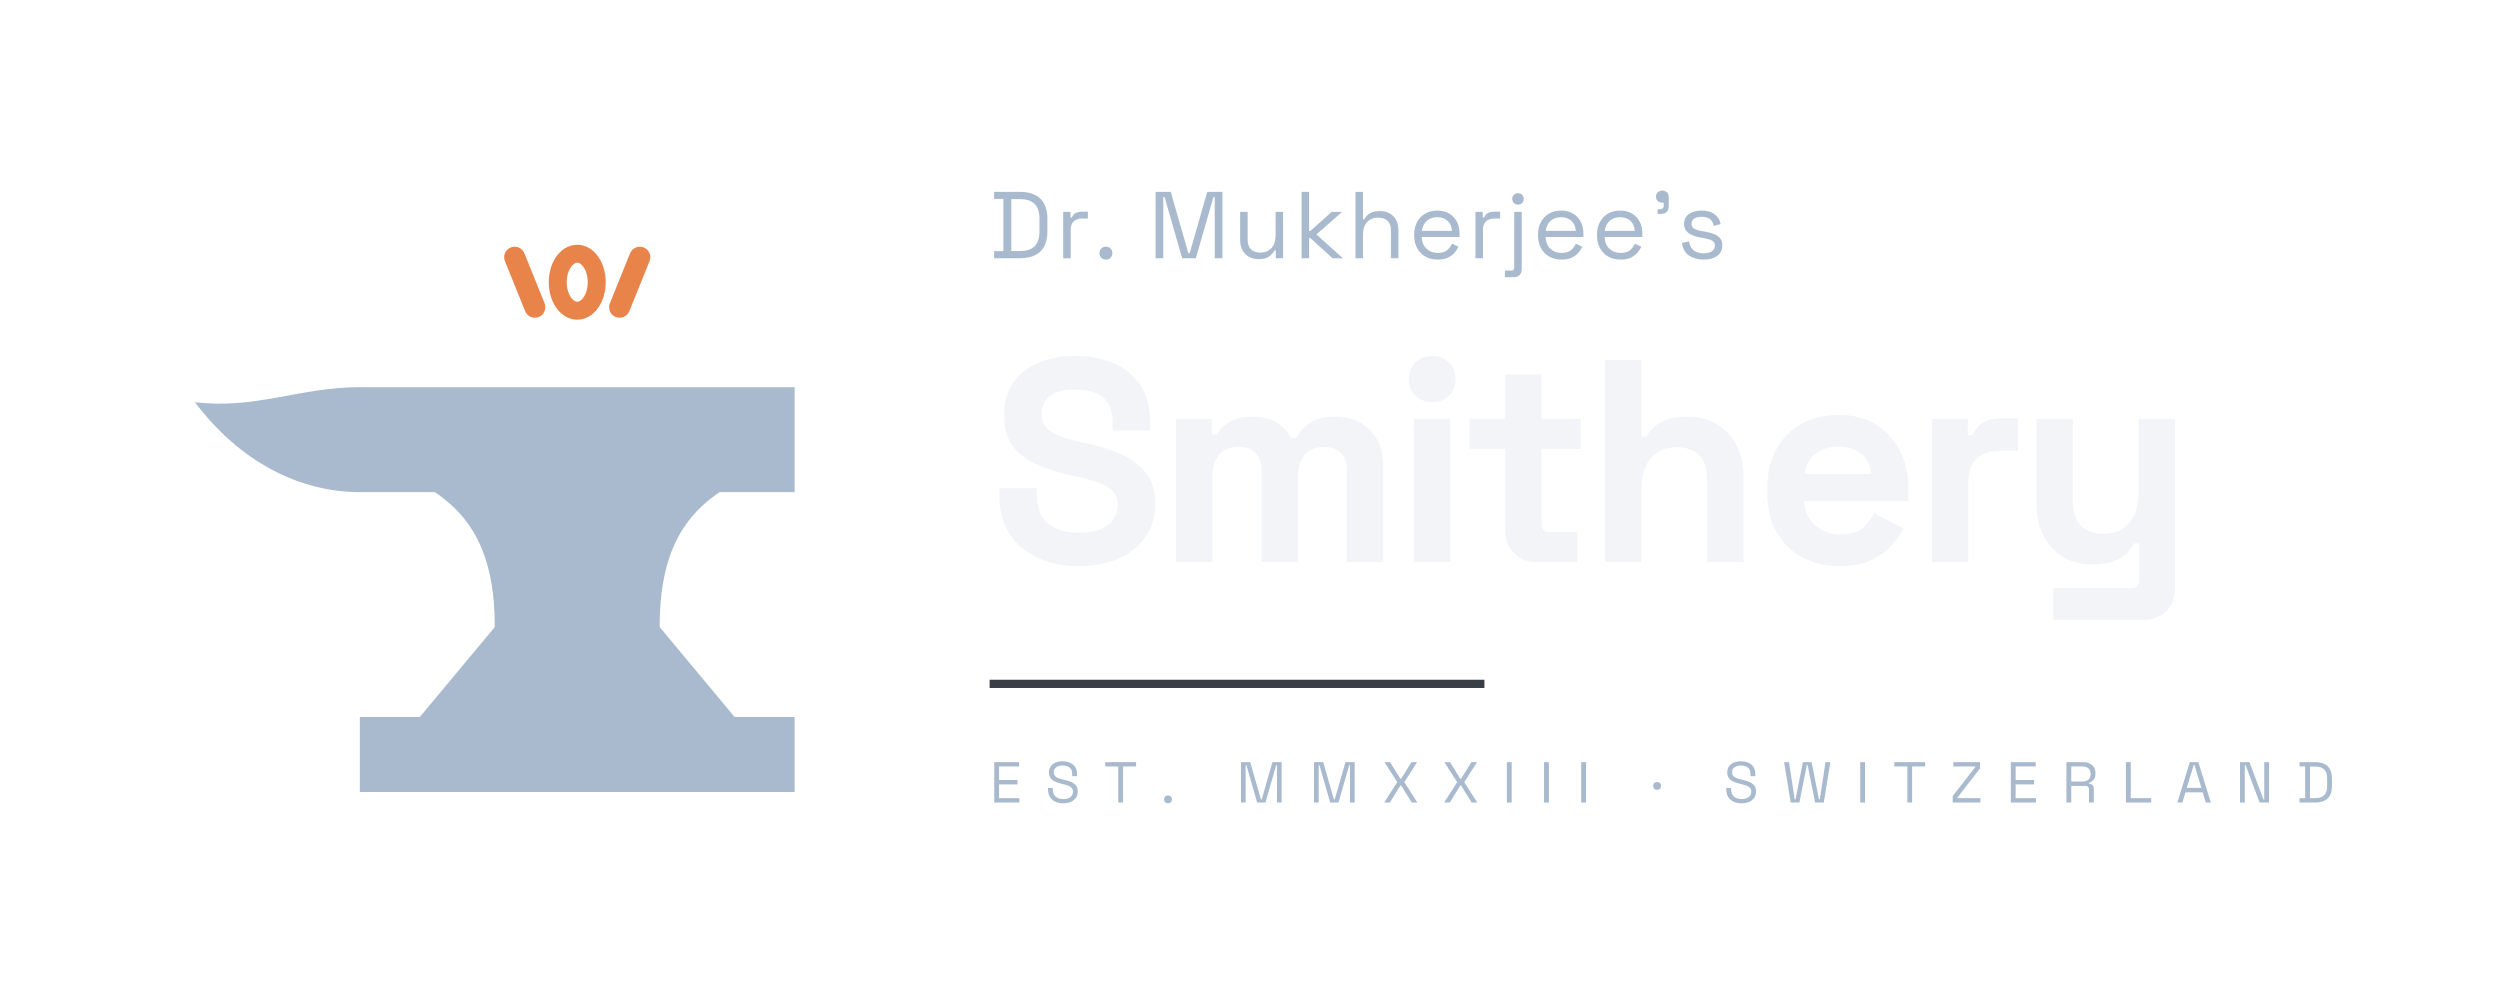
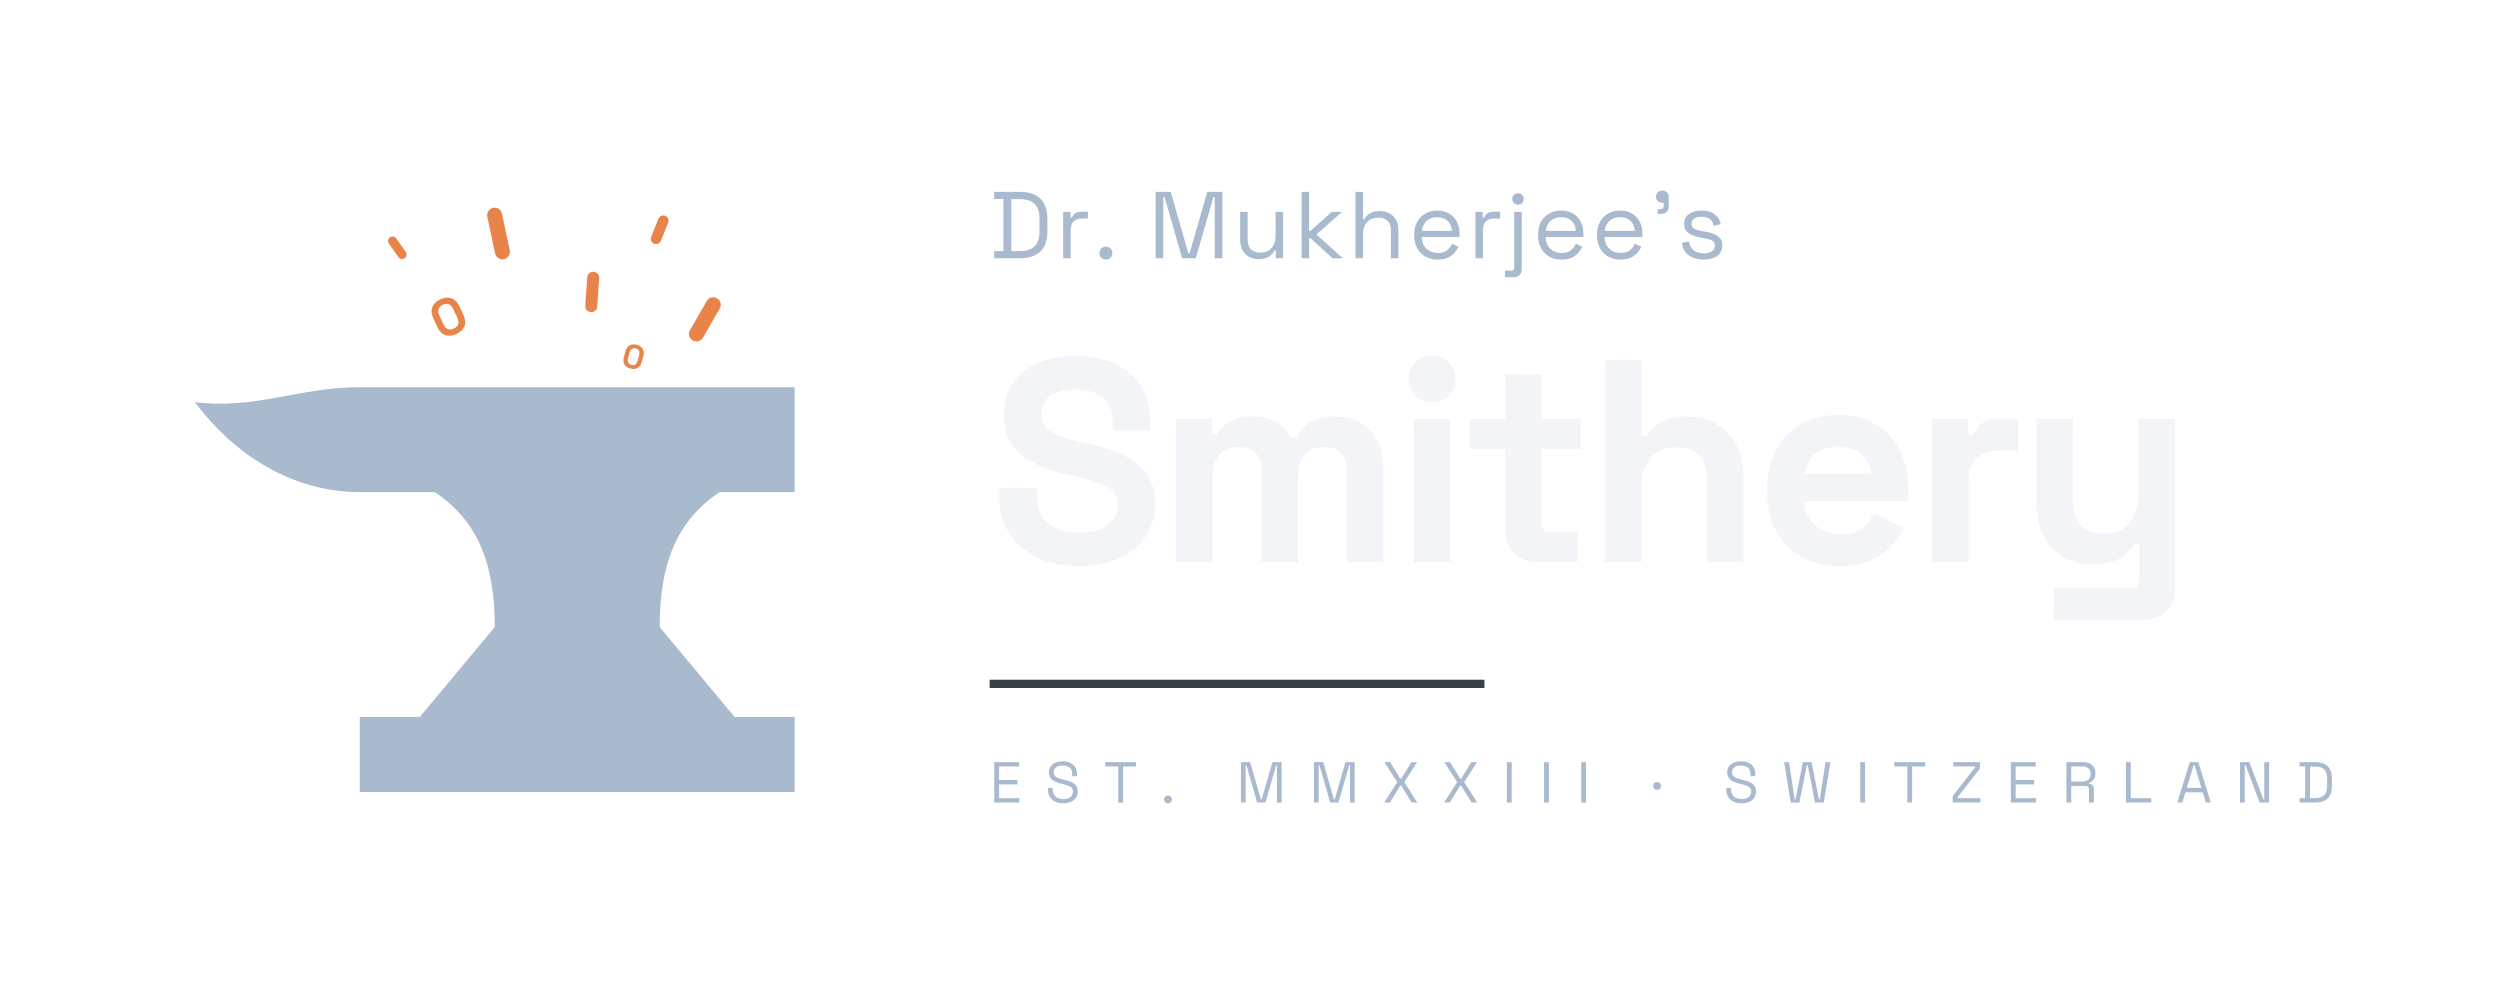
<svg xmlns="http://www.w3.org/2000/svg" viewBox="0 0 606.298 238.712" width="606.298" height="238.712">
  <g transform="translate(40 40)">
    <g transform="translate(0 2.992)">
      <g transform="scale(1.818) translate(-4 -2)">
-         <rect x="50.6" y="11" width="2.8" height="10" rx="1.4" fill="#E8834A" transform="rotate(-22 52 16)" />
-         <rect x="64.6" y="11" width="2.8" height="10" rx="1.4" fill="#E8834A" transform="rotate(22 66 16)" />
-         <ellipse cx="59" cy="16" rx="2.6" ry="3.8" fill="none" stroke="#E8834A" stroke-width="2.4" />
+         <path d="M42.887 22.901Q42.1 23.268 41.422 23.056Q40.743 22.843 40.332 21.961L39.811 20.844Q39.412 19.988 39.679 19.319Q39.946 18.65 40.733 18.283Q41.526 17.913 42.207 18.14Q42.888 18.367 43.288 19.223L43.808 20.34Q44.22 21.222 43.95 21.877Q43.68 22.532 42.887 22.901ZM42.549 22.178Q43.025 21.956 43.129 21.591Q43.233 21.226 43.008 20.744L42.458 19.564Q42.23 19.075 41.863 18.942Q41.495 18.808 41.07 19.006Q40.632 19.21 40.51 19.584Q40.387 19.958 40.605 20.428L41.156 21.608Q41.389 22.109 41.738 22.252Q42.086 22.394 42.549 22.178Z" fill="#E8834A" />
+         <path d="M66.095 27.51Q65.556 27.365 65.31 26.98Q65.064 26.595 65.226 25.991L65.431 25.226Q65.588 24.639 65.996 24.42Q66.404 24.201 66.943 24.345Q67.487 24.491 67.728 24.884Q67.97 25.277 67.813 25.864L67.608 26.629Q67.446 27.233 67.042 27.444Q66.639 27.655 66.095 27.51ZM66.228 27.014Q66.554 27.102 66.756 26.965Q66.958 26.828 67.047 26.497L67.264 25.689Q67.353 25.354 67.227 25.137Q67.102 24.919 66.811 24.841Q66.511 24.761 66.296 24.894Q66.08 25.027 65.994 25.349L65.778 26.157Q65.686 26.501 65.798 26.715Q65.911 26.929 66.228 27.014Z" fill="#E8834A" />
+         <rect x="47.5" y="6" width="2" height="7" rx="1" fill="#E8834A" transform="rotate(-12 48.5 9.5)" />
+         <rect x="34.4" y="9.7" width="1.2" height="3.4" rx="0.6" fill="#E8834A" transform="rotate(-35 35 11.4)" />
+         <rect x="60.2" y="14.6" width="1.6" height="5.4" rx="0.8" fill="#E8834A" transform="rotate(4 61 17.3)" />
+         <rect x="69.3" y="7" width="1.4" height="4" rx="0.7" fill="#E8834A" transform="rotate(22 70 9)" />
+         <rect x="75" y="17.7" width="2" height="6.5" rx="1" fill="#E8834A" transform="rotate(30 76 21)" />
        <path d="M30 30 H88 V44 H78 C72 48 70 54 70 62 L80 74 H88 V84 H30 V74 H38 L48 62 C48 54 46 48 40 44 H30 C22 44 14 40 8 32 C16 33 22 30 30 30 Z" fill="#A9BACE" />
      </g>
    </g>
    <g transform="translate(0 0)">
      <path d="M201.091 22.632V20.911H203.337V8.253H201.091V6.532H207.355Q210.533 6.532 212.273 8.144Q214.012 9.756 214.012 13.097V16.084Q214.012 19.425 212.273 21.028Q210.533 22.632 207.355 22.632ZM205.263 20.884H207.369Q209.699 20.884 210.893 19.739Q212.087 18.593 212.087 16.159V13.021Q212.087 10.564 210.893 9.43Q209.699 8.296 207.369 8.296H205.263ZM217.843 22.632V11.387H219.617V12.757H219.933Q220.235 12.018 220.854 11.68Q221.473 11.341 222.5 11.341H223.831V13.003H222.373Q221.154 13.003 220.409 13.679Q219.663 14.355 219.663 15.787V22.632ZM228.208 22.954Q227.529 22.954 227.085 22.514Q226.64 22.075 226.64 21.388Q226.64 20.701 227.085 20.263Q227.529 19.825 228.208 19.825Q228.886 19.825 229.328 20.265Q229.769 20.704 229.769 21.391Q229.769 22.078 229.328 22.516Q228.886 22.954 228.208 22.954ZM240.255 22.632V6.532H243.93L248.199 21.411H248.515L252.784 6.532H256.459V22.632H254.593V7.8H254.277L250.015 22.632H246.699L242.437 7.8H242.121V22.632ZM265.213 22.849Q263.977 22.849 262.96 22.313Q261.944 21.777 261.351 20.736Q260.758 19.696 260.758 18.195V11.387H262.578V18.063Q262.578 19.727 263.415 20.493Q264.251 21.26 265.686 21.26Q267.297 21.26 268.327 20.195Q269.357 19.13 269.357 17.036V11.387H271.177V22.632H269.403V20.729H269.087Q268.713 21.532 267.824 22.191Q266.934 22.849 265.213 22.849ZM275.665 22.632V6.532H277.485V16.005H277.801L282.961 11.387H285.492L279.262 16.858L285.676 22.632H283.175L277.801 17.742H277.485V22.632ZM288.729 22.632V6.532H290.549V13.182H290.865Q291.114 12.684 291.579 12.226Q292.043 11.768 292.797 11.477Q293.55 11.187 294.693 11.187Q295.945 11.187 296.954 11.723Q297.963 12.259 298.556 13.288Q299.148 14.316 299.148 15.824V22.632H297.328V15.956Q297.328 14.276 296.492 13.526Q295.655 12.776 294.221 12.776Q292.609 12.776 291.579 13.833Q290.549 14.89 290.549 16.983V22.632ZM308.683 22.954Q306.965 22.954 305.682 22.23Q304.399 21.505 303.682 20.191Q302.966 18.876 302.966 17.148V16.872Q302.966 15.127 303.679 13.82Q304.392 12.514 305.655 11.79Q306.919 11.065 308.556 11.065Q310.153 11.065 311.37 11.747Q312.588 12.43 313.278 13.687Q313.968 14.944 313.968 16.659V17.469H304.799Q304.862 19.295 305.959 20.317Q307.057 21.339 308.71 21.339Q310.174 21.339 310.953 20.679Q311.732 20.019 312.145 19.098L313.714 19.85Q313.376 20.562 312.766 21.28Q312.157 21.998 311.178 22.476Q310.198 22.954 308.683 22.954ZM304.822 15.993H312.118Q312.026 14.416 311.055 13.548Q310.084 12.681 308.549 12.681Q307.017 12.681 306.033 13.548Q305.049 14.416 304.822 15.993ZM317.824 22.632V11.387H319.598V12.757H319.914Q320.216 12.018 320.835 11.68Q321.454 11.341 322.481 11.341H323.812V13.003H322.354Q321.135 13.003 320.39 13.679Q319.644 14.355 319.644 15.787V22.632ZM324.971 27.232V25.63H326.553Q327.231 25.63 327.231 24.94V11.387H329.051V25.244Q329.051 26.172 328.533 26.702Q328.014 27.232 327.044 27.232ZM328.141 9.629Q327.555 9.629 327.153 9.237Q326.752 8.845 326.752 8.246Q326.752 7.63 327.153 7.247Q327.555 6.863 328.141 6.863Q328.75 6.863 329.14 7.247Q329.53 7.63 329.53 8.246Q329.53 8.845 329.14 9.237Q328.75 9.629 328.141 9.629ZM338.721 22.954Q337.003 22.954 335.72 22.23Q334.437 21.505 333.72 20.191Q333.004 18.876 333.004 17.148V16.872Q333.004 15.127 333.717 13.82Q334.43 12.514 335.693 11.79Q336.957 11.065 338.594 11.065Q340.191 11.065 341.408 11.747Q342.626 12.43 343.316 13.687Q344.006 14.944 344.006 16.659V17.469H334.837Q334.9 19.295 335.997 20.317Q337.095 21.339 338.748 21.339Q340.212 21.339 340.991 20.679Q341.77 20.019 342.183 19.098L343.752 19.85Q343.414 20.562 342.804 21.28Q342.195 21.998 341.216 22.476Q340.236 22.954 338.721 22.954ZM334.86 15.993H342.156Q342.064 14.416 341.093 13.548Q340.122 12.681 338.587 12.681Q337.055 12.681 336.071 13.548Q335.087 14.416 334.86 15.993ZM353.027 22.954Q351.309 22.954 350.026 22.23Q348.743 21.505 348.026 20.191Q347.31 18.876 347.31 17.148V16.872Q347.31 15.127 348.023 13.82Q348.736 12.514 349.999 11.79Q351.263 11.065 352.9 11.065Q354.497 11.065 355.714 11.747Q356.932 12.43 357.622 13.687Q358.312 14.944 358.312 16.659V17.469H349.143Q349.206 19.295 350.303 20.317Q351.401 21.339 353.054 21.339Q354.518 21.339 355.297 20.679Q356.076 20.019 356.489 19.098L358.058 19.85Q357.72 20.562 357.11 21.28Q356.501 21.998 355.522 22.476Q354.542 22.954 353.027 22.954ZM349.166 15.993H356.462Q356.37 14.416 355.399 13.548Q354.428 12.681 352.893 12.681Q351.361 12.681 350.377 13.548Q349.393 14.416 349.166 15.993ZM361.999 11.878V10.739H362.651Q363.481 10.739 363.481 9.91V9.174H363.155Q362.496 9.174 362.05 8.76Q361.604 8.347 361.604 7.708Q361.604 7.05 362.05 6.63Q362.496 6.21 363.155 6.21Q363.82 6.21 364.263 6.65Q364.706 7.089 364.706 7.768V9.89Q364.706 11.878 362.734 11.878ZM373.157 22.954Q371.073 22.954 369.638 21.988Q368.204 21.022 367.889 18.918L369.626 18.538Q369.803 19.637 370.314 20.268Q370.824 20.9 371.567 21.169Q372.31 21.438 373.157 21.438Q374.43 21.438 375.166 20.934Q375.902 20.431 375.902 19.575Q375.902 18.703 375.205 18.342Q374.509 17.981 373.284 17.765L372.346 17.601Q371.248 17.403 370.357 17.017Q369.466 16.631 368.942 15.967Q368.417 15.303 368.417 14.29Q368.417 12.768 369.586 11.917Q370.754 11.065 372.68 11.065Q374.589 11.065 375.781 11.924Q376.972 12.784 377.298 14.343L375.603 14.779Q375.387 13.579 374.611 13.08Q373.835 12.581 372.68 12.581Q371.542 12.581 370.876 13.008Q370.211 13.434 370.211 14.25Q370.211 15.064 370.834 15.442Q371.457 15.821 372.533 16.008L373.471 16.172Q374.661 16.37 375.618 16.733Q376.575 17.096 377.135 17.757Q377.696 18.417 377.696 19.515Q377.696 21.162 376.47 22.058Q375.244 22.954 373.157 22.954Z" fill="#A9BACE" />
      <path d="M221.63 97.298Q215.96 97.298 211.62 95.268Q207.28 93.238 204.83 89.458Q202.38 85.678 202.38 80.358V78.398H211.48V80.358Q211.48 84.768 214.21 86.973Q216.94 89.178 221.63 89.178Q226.39 89.178 228.735 87.288Q231.08 85.398 231.08 82.458Q231.08 80.428 229.925 79.168Q228.77 77.908 226.565 77.103Q224.36 76.298 221.21 75.598L219.6 75.248Q214.56 74.128 210.955 72.413Q207.35 70.698 205.425 67.898Q203.5 65.098 203.5 60.618Q203.5 56.138 205.635 52.953Q207.77 49.768 211.655 48.053Q215.54 46.338 220.79 46.338Q226.04 46.338 230.135 48.123Q234.23 49.908 236.575 53.443Q238.92 56.978 238.92 62.298V64.398H229.82V62.298Q229.82 59.498 228.735 57.783Q227.65 56.068 225.62 55.263Q223.59 54.458 220.79 54.458Q216.59 54.458 214.595 56.033Q212.6 57.608 212.6 60.338Q212.6 62.158 213.545 63.418Q214.49 64.678 216.38 65.518Q218.27 66.358 221.21 66.988L222.82 67.338Q228.07 68.458 231.955 70.208Q235.84 71.958 238.01 74.828Q240.18 77.698 240.18 82.178Q240.18 86.658 237.905 90.053Q235.63 93.448 231.465 95.373Q227.3 97.298 221.63 97.298ZM245.22 96.318V61.598H253.9V65.378H255.16Q256.07 63.628 258.17 62.333Q260.27 61.038 263.7 61.038Q267.41 61.038 269.65 62.473Q271.89 63.908 273.08 66.218H274.34Q275.53 63.978 277.7 62.508Q279.87 61.038 283.86 61.038Q287.08 61.038 289.705 62.403Q292.33 63.768 293.905 66.533Q295.48 69.298 295.48 73.498V96.318H286.66V74.128Q286.66 71.258 285.19 69.823Q283.72 68.388 281.06 68.388Q278.05 68.388 276.405 70.313Q274.76 72.238 274.76 75.808V96.318H265.94V74.128Q265.94 71.258 264.47 69.823Q263 68.388 260.34 68.388Q257.33 68.388 255.685 70.313Q254.04 72.238 254.04 75.808V96.318ZM302.9 96.318V61.598H311.72V96.318ZM307.31 57.538Q304.93 57.538 303.285 55.998Q301.64 54.458 301.64 51.938Q301.64 49.418 303.285 47.878Q304.93 46.338 307.31 46.338Q309.76 46.338 311.37 47.878Q312.98 49.418 312.98 51.938Q312.98 54.458 311.37 55.998Q309.76 57.538 307.31 57.538ZM332.72 96.318Q329.29 96.318 327.155 94.183Q325.02 92.048 325.02 88.478V68.878H316.34V61.598H325.02V50.818H333.84V61.598H343.36V68.878H333.84V86.938Q333.84 89.038 335.8 89.038H342.52V96.318ZM349.24 96.318V47.318H358.06V65.868H359.32Q359.88 64.748 361.07 63.628Q362.26 62.508 364.255 61.773Q366.25 61.038 369.33 61.038Q373.39 61.038 376.435 62.893Q379.48 64.748 381.16 68.003Q382.84 71.258 382.84 75.598V96.318H374.02V76.298Q374.02 72.378 372.095 70.418Q370.17 68.458 366.6 68.458Q362.54 68.458 360.3 71.153Q358.06 73.848 358.06 78.678V96.318ZM406.08 97.298Q400.9 97.298 396.945 95.093Q392.99 92.888 390.785 88.863Q388.58 84.838 388.58 79.378V78.538Q388.58 73.078 390.75 69.053Q392.92 65.028 396.84 62.823Q400.76 60.618 405.94 60.618Q411.05 60.618 414.83 62.893Q418.61 65.168 420.71 69.193Q422.81 73.218 422.81 78.538V81.548H397.54Q397.68 85.118 400.2 87.358Q402.72 89.598 406.36 89.598Q410.07 89.598 411.82 87.988Q413.57 86.378 414.48 84.418L421.69 88.198Q420.71 90.018 418.855 92.153Q417 94.288 413.92 95.793Q410.84 97.298 406.08 97.298ZM397.61 74.968H413.85Q413.57 71.958 411.435 70.138Q409.3 68.318 405.87 68.318Q402.3 68.318 400.2 70.138Q398.1 71.958 397.61 74.968ZM428.55 96.318V61.598H437.23V65.518H438.49Q439.26 63.418 441.045 62.438Q442.83 61.458 445.21 61.458H449.41V69.298H445.07Q441.71 69.298 439.54 71.083Q437.37 72.868 437.37 76.578V96.318ZM457.95 110.318V102.618H476.85Q478.81 102.618 478.81 100.518V91.768H477.55Q476.99 92.958 475.8 94.148Q474.61 95.338 472.58 96.108Q470.55 96.878 467.4 96.878Q463.34 96.878 460.295 95.023Q457.25 93.168 455.57 89.878Q453.89 86.588 453.89 82.318V61.598H462.71V81.618Q462.71 85.538 464.635 87.498Q466.56 89.458 470.13 89.458Q474.19 89.458 476.43 86.763Q478.67 84.068 478.67 79.238V61.598H487.49V102.478Q487.49 106.048 485.39 108.183Q483.29 110.318 479.79 110.318Z" fill="#F2F4F7" />
      <path d="M201.123 154.624V144.824H207.154V145.888H202.295V149.17H206.762V150.234H202.295V153.56H207.219V154.624ZM217.868 154.82Q216.793 154.82 215.955 154.439Q215.117 154.058 214.637 153.297Q214.157 152.536 214.157 151.392V151.09H215.321V151.392Q215.321 152.612 216.031 153.202Q216.741 153.792 217.868 153.792Q219.009 153.792 219.612 153.28Q220.215 152.768 220.215 151.971Q220.215 151.436 219.944 151.11Q219.673 150.783 219.183 150.582Q218.692 150.381 218.032 150.222L217.303 150.042Q216.444 149.828 215.787 149.505Q215.131 149.182 214.761 148.657Q214.391 148.131 214.391 147.305Q214.391 146.479 214.808 145.876Q215.225 145.274 215.967 144.951Q216.709 144.628 217.7 144.628Q218.69 144.628 219.479 144.97Q220.268 145.312 220.727 145.979Q221.186 146.647 221.186 147.651V148.24H220.023V147.651Q220.023 146.942 219.721 146.504Q219.42 146.067 218.894 145.861Q218.369 145.656 217.7 145.656Q216.73 145.656 216.143 146.08Q215.555 146.504 215.555 147.289Q215.555 147.812 215.803 148.133Q216.052 148.455 216.514 148.653Q216.977 148.851 217.625 149.007L218.354 149.186Q219.205 149.38 219.888 149.695Q220.57 150.01 220.975 150.55Q221.379 151.089 221.379 151.955Q221.379 152.821 220.944 153.465Q220.509 154.11 219.72 154.465Q218.932 154.82 217.868 154.82ZM231.194 154.624V145.888H228.04V144.824H235.52V145.888H232.366V154.624ZM243.266 154.82Q242.853 154.82 242.582 154.552Q242.312 154.285 242.312 153.867Q242.312 153.449 242.582 153.182Q242.853 152.915 243.266 152.915Q243.679 152.915 243.948 153.183Q244.216 153.451 244.216 153.869Q244.216 154.287 243.948 154.553Q243.679 154.82 243.266 154.82ZM260.959 154.624V144.824H263.196L265.795 153.881H265.987L268.585 144.824H270.823V154.624H269.687V145.596H269.494L266.9 154.624H264.882L262.287 145.596H262.095V154.624ZM278.669 154.624V144.824H280.906L283.505 153.881H283.697L286.295 144.824H288.533V154.624H287.397V145.596H287.204L284.61 154.624H282.592L279.997 145.596H279.805V154.624ZM295.703 154.624 298.861 149.682 295.751 144.824H297.125L299.618 148.863H299.81L302.313 144.824H303.687L300.577 149.682L303.735 154.624H302.361L299.81 150.501H299.618L297.078 154.624ZM310.235 154.624 313.393 149.682 310.283 144.824H311.657L314.15 148.863H314.342L316.845 144.824H318.219L315.109 149.682L318.267 154.624H316.893L314.342 150.501H314.15L311.61 154.624ZM325.443 154.624V144.824H326.615V154.624ZM334.459 154.624V144.824H335.631V154.624ZM343.475 154.624V144.824H344.647V154.624ZM361.875 151.552Q361.462 151.552 361.192 151.285Q360.921 151.017 360.921 150.599Q360.921 150.181 361.192 149.914Q361.462 149.648 361.875 149.648Q362.288 149.648 362.557 149.915Q362.826 150.183 362.826 150.601Q362.826 151.019 362.557 151.286Q362.288 151.552 361.875 151.552ZM382.368 154.82Q381.293 154.82 380.455 154.439Q379.617 154.058 379.137 153.297Q378.657 152.536 378.657 151.392V151.09H379.821V151.392Q379.821 152.612 380.531 153.202Q381.241 153.792 382.368 153.792Q383.509 153.792 384.112 153.28Q384.715 152.768 384.715 151.971Q384.715 151.436 384.444 151.11Q384.173 150.783 383.683 150.582Q383.192 150.381 382.532 150.222L381.803 150.042Q380.944 149.828 380.287 149.505Q379.631 149.182 379.261 148.657Q378.891 148.131 378.891 147.305Q378.891 146.479 379.308 145.876Q379.725 145.274 380.467 144.951Q381.209 144.628 382.2 144.628Q383.19 144.628 383.979 144.97Q384.768 145.312 385.227 145.979Q385.686 146.647 385.686 147.651V148.24H384.523V147.651Q384.523 146.942 384.221 146.504Q383.92 146.067 383.394 145.861Q382.869 145.656 382.2 145.656Q381.23 145.656 380.643 146.08Q380.055 146.504 380.055 147.289Q380.055 147.812 380.303 148.133Q380.552 148.455 381.014 148.653Q381.477 148.851 382.125 149.007L382.854 149.186Q383.705 149.38 384.388 149.695Q385.07 150.01 385.475 150.55Q385.879 151.089 385.879 151.955Q385.879 152.821 385.444 153.465Q385.009 154.11 384.22 154.465Q383.432 154.82 382.368 154.82ZM394.28 154.624 392.683 144.824H393.861L395.251 153.873H395.443L397.242 144.824H399.34L401.139 153.873H401.331L402.721 144.824H403.899L402.302 154.624H400.194L398.387 145.518H398.195L396.388 154.624ZM411.137 154.624V144.824H412.309V154.624ZM422.56 154.624V145.888H419.406V144.824H426.886V145.888H423.732V154.624ZM433.566 154.624V153.067L439.026 146.044V145.88H433.726V144.824H440.183V146.381L434.722 153.404V153.568H440.29V154.624ZM447.663 154.624V144.824H453.694V145.888H448.835V149.17H453.302V150.234H448.835V153.56H453.759V154.624ZM461.145 154.624V144.824H465.103Q466.017 144.824 466.708 145.136Q467.399 145.448 467.792 146.031Q468.184 146.614 468.184 147.432V147.58Q468.184 148.542 467.725 149.103Q467.265 149.664 466.629 149.866V150.058Q467.139 150.076 467.467 150.389Q467.795 150.701 467.795 151.329V154.624H466.623V151.475Q466.623 151.06 466.398 150.83Q466.174 150.6 465.708 150.6H462.317V154.624ZM462.317 149.536H464.986Q465.952 149.536 466.482 149.07Q467.012 148.604 467.012 147.757V147.667Q467.012 146.82 466.494 146.354Q465.976 145.888 464.986 145.888H462.317ZM475.579 154.624V144.824H476.751V153.56H481.708V154.624ZM488.051 154.624 491.075 144.824H493.142L496.165 154.624H494.947L494.196 152.15H490.02L489.27 154.624ZM490.325 151.078H493.891L492.204 145.539H492.012ZM503.243 154.624V144.824H505.524L508.931 153.881H509.124V144.824H510.288V154.624H508.006L504.599 145.557H504.407V154.624ZM517.68 154.624V153.577H519.047V145.871H517.68V144.824H521.493Q523.427 144.824 524.486 145.805Q525.545 146.786 525.545 148.82V150.638Q525.545 152.672 524.486 153.648Q523.427 154.624 521.493 154.624ZM520.219 153.56H521.501Q522.92 153.56 523.646 152.863Q524.373 152.166 524.373 150.684V148.774Q524.373 147.278 523.646 146.588Q522.92 145.898 521.501 145.898H520.219Z" fill="#A9BACE" />
      <rect x="200" y="124.848" width="120" height="2" fill="#3A3F47" />
    </g>
  </g>
</svg>
